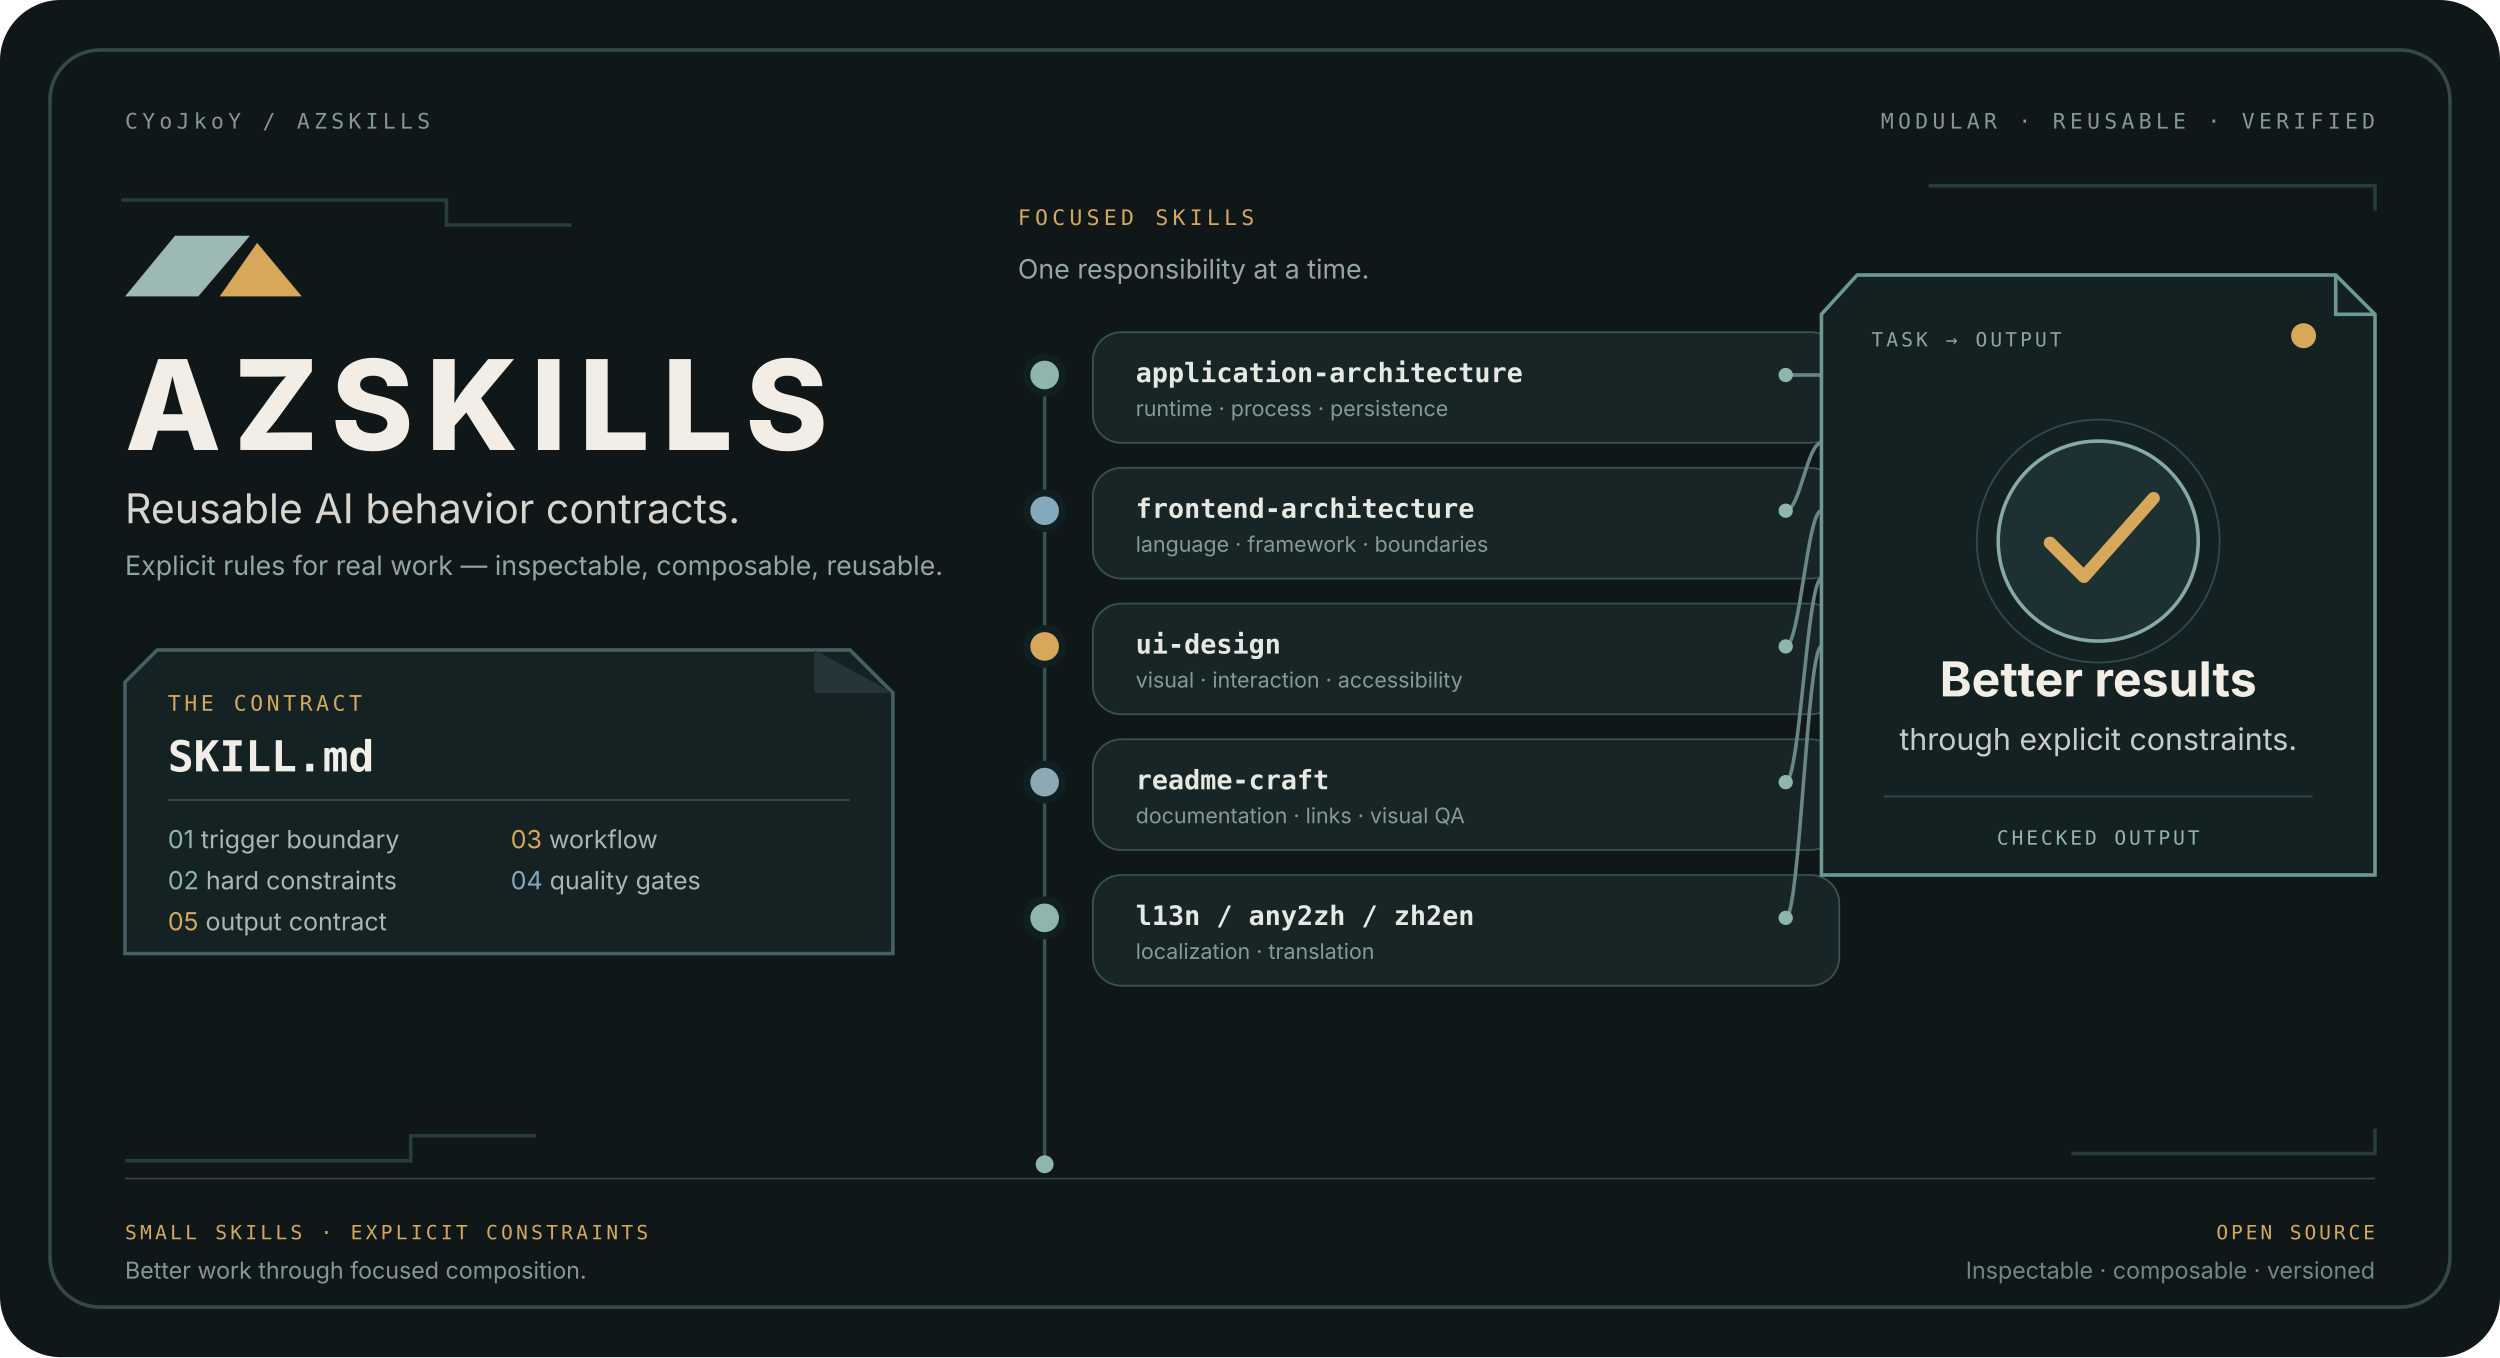
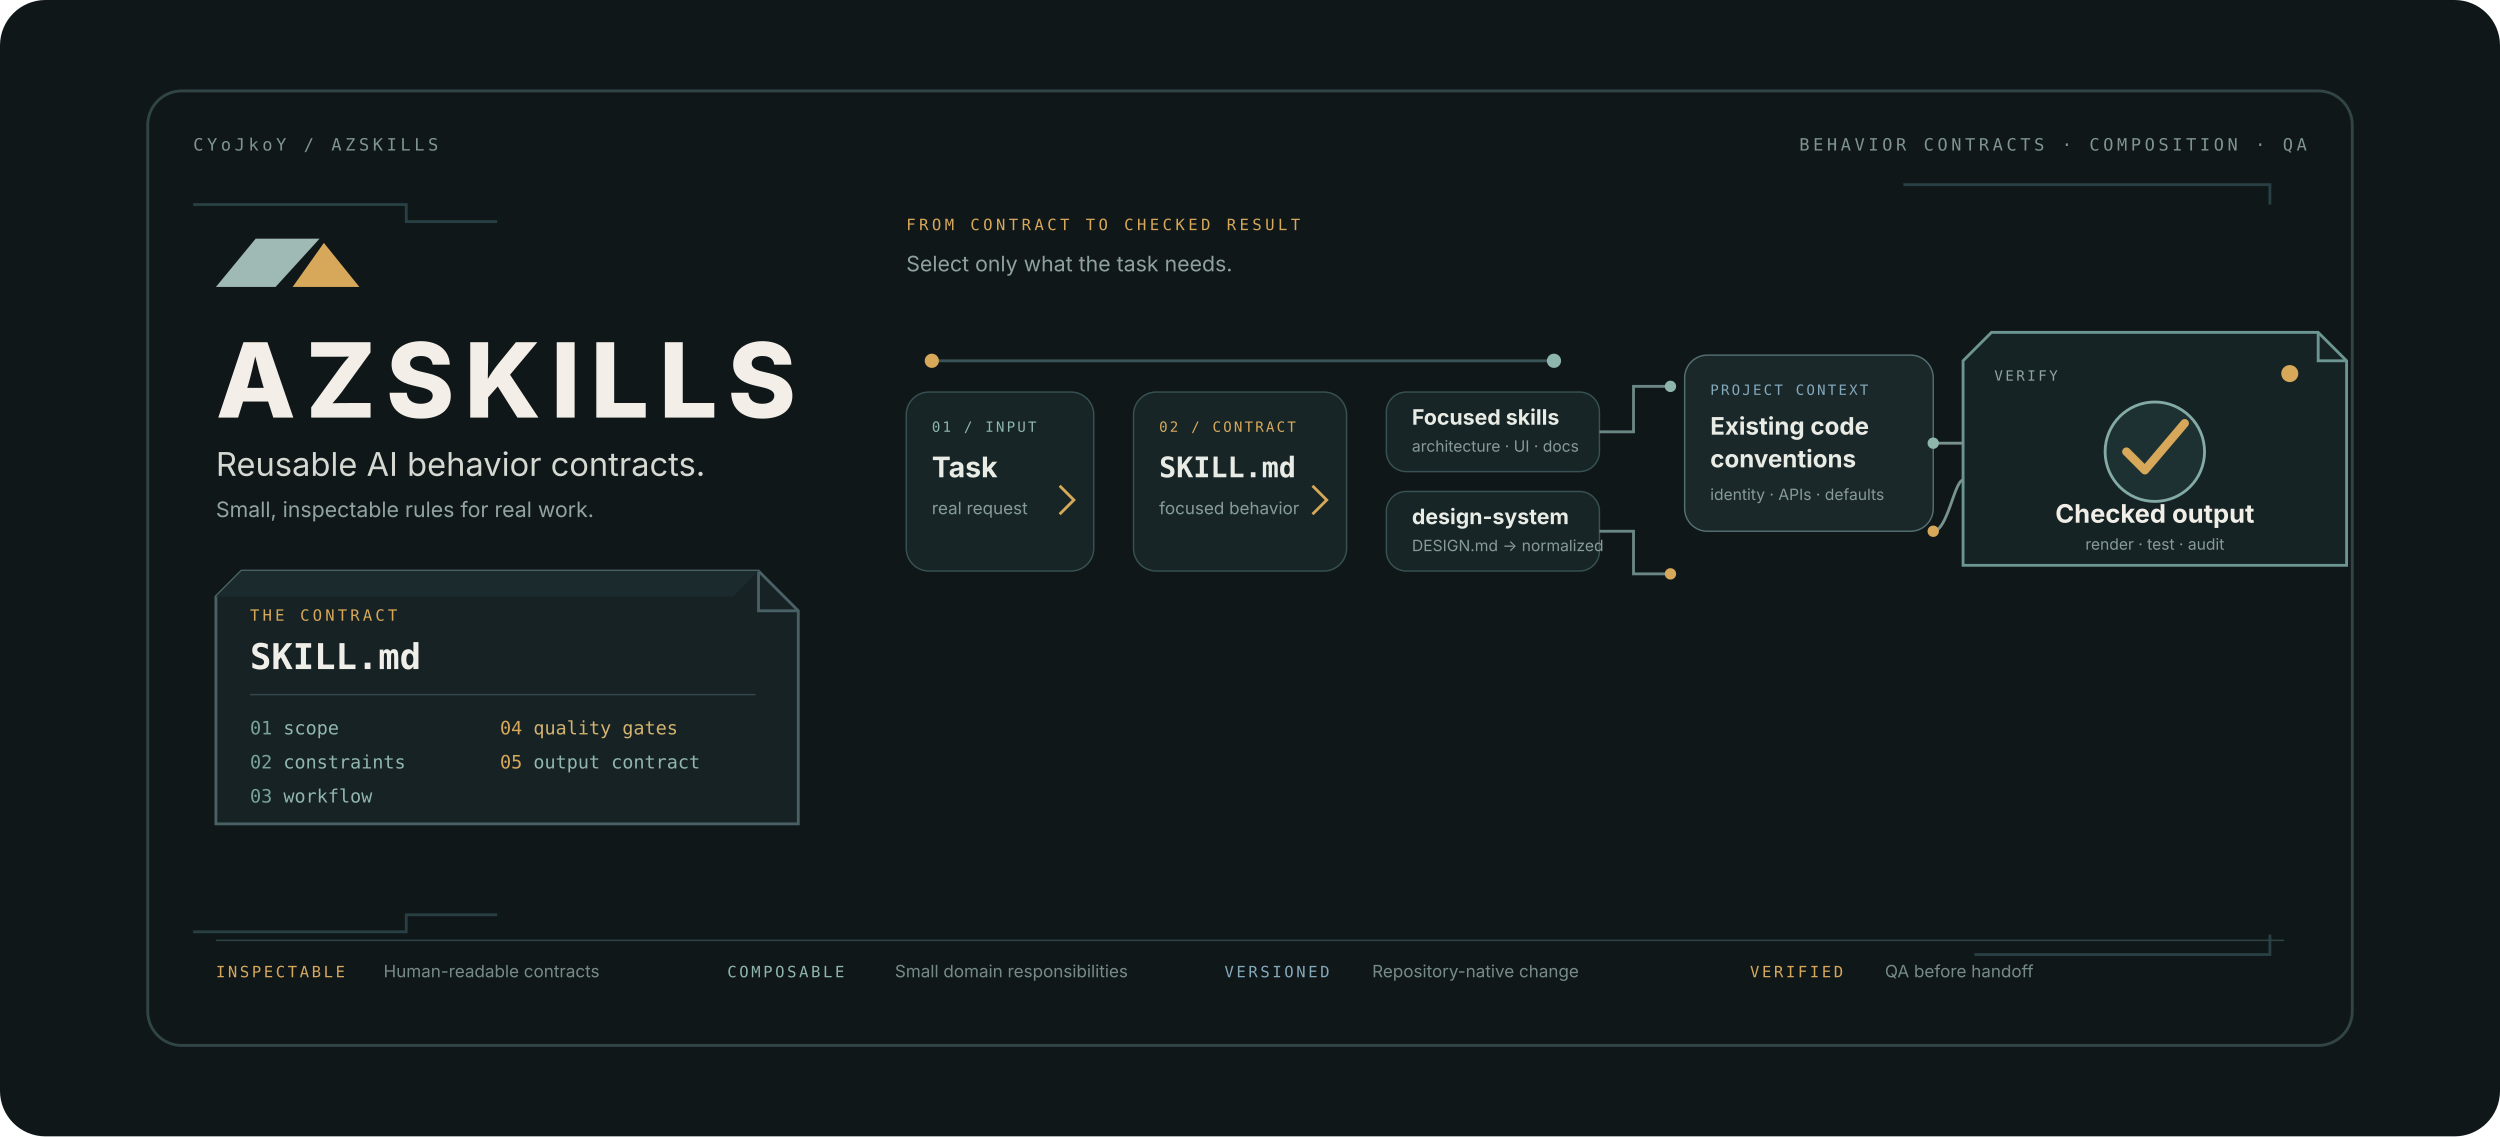
- <svg xmlns="http://www.w3.org/2000/svg" viewBox="0 0 1400 760" role="img" aria-labelledby="title desc">
-   <rect width="1400" height="760" rx="34" fill="#0f1719" />
-   <rect x="28" y="28" width="1344" height="704" rx="28" fill="none" stroke="#34484a" stroke-width="2" />
-   <g fill="none" stroke="#294043" stroke-width="2" opacity="0.9">
-     <path d="M68 112 H250 V126 H320" />
-     <path d="M1080 104 H1330 V118" />
-     <path d="M1160 646 H1330 V632" />
-     <path d="M70 650 H230 V636 H300" />
-   </g>
-   <g font-family="Inter, Segoe UI, Arial, sans-serif">
-     <g font-family="Cascadia Code, Consolas, monospace" font-size="12" letter-spacing="2.4" fill="#839796">
-       <text x="70" y="72">CYoJkoY / AZSKILLS</text>
-       <text x="1330" y="72" text-anchor="end">MODULAR · REUSABLE · VERIFIED</text>
+ <svg xmlns="http://www.w3.org/2000/svg" viewBox="0 0 1760 800" role="img" aria-labelledby="title desc">
+   <rect width="1760" height="800" rx="32" fill="#101719" />
+   <g transform="translate(80 40)">
+     <rect x="24" y="24" width="1552" height="672" rx="24" fill="none" stroke="#314547" stroke-width="2" />
+     <g fill="none" stroke="#284043" stroke-width="2">
+       <path d="M56 104 H206 V116 H270" />
+       <path d="M1260 90 H1518 V104" />
+       <path d="M56 616 H206 V604 H270" />
+       <path d="M1310 632 H1518 V618" />
    </g>
-     <g transform="translate(70 132)">
-       <g>
-         <path d="M0 34 L28 0 H70 L41 34 Z" fill="#9db9b4" />
-         <path d="M53 34 L74 4 L99 34 Z" fill="#d7a85a" />
+     <g font-family="Inter, Segoe UI, Arial, sans-serif">
+       <g font-family="Cascadia Code, Consolas, monospace" font-size="12" letter-spacing="2.5" fill="#7f9492">
+         <text x="56" y="66">CYoJkoY / AZSKILLS</text>
+         <text x="1544" y="66" text-anchor="end">BEHAVIOR CONTRACTS · COMPOSITION · QA</text>
      </g>
-       <text x="0" y="120" fill="#f2eee5" font-size="70" font-weight="760" letter-spacing="7">AZSKILLS</text>
-       <text x="0" y="161" fill="#d7d5cd" font-size="23">Reusable AI behavior contracts.</text>
-       <text x="0" y="190" fill="#91a5a3" font-size="15">Explicit rules for real work — inspectable, composable, reusable.</text>
-       <g transform="translate(0 232)">
-         <path d="M0 18 L18 0 H406 L430 24 V170 H0 Z" fill="#152224" stroke="#466063" stroke-width="2" />
-         <path d="M386 0 L430 24 H386 Z" fill="#263638" />
-         <text x="24" y="34" fill="#d7a85a" font-family="Cascadia Code, Consolas, monospace" font-size="12" letter-spacing="2">THE CONTRACT</text>
-         <text x="24" y="68" fill="#f1eee7" font-family="Cascadia Code, Consolas, monospace" font-size="24" font-weight="700">SKILL.md</text>
-         <line x1="24" y1="84" x2="406" y2="84" stroke="#33494c" />
-         <g font-size="14" fill="#a7b7b4">
-           <text x="24" y="111">
-             <tspan fill="#8fb6ad">01</tspan> trigger boundary</text>
-           <text x="24" y="134">
-             <tspan fill="#8fb6ad">02</tspan> hard constraints</text>
-           <text x="216" y="111">
-             <tspan fill="#d7a85a">03</tspan> workflow</text>
-           <text x="216" y="134">
-             <tspan fill="#84a9bb">04</tspan> quality gates</text>
-           <text x="24" y="157">
-             <tspan fill="#d7a85a">05</tspan> output contract</text>
+       <g transform="translate(72 126)">
+         <g transform="translate(0 2)">
+           <path d="M0 34 L28 0 H73 L42 34 Z" fill="#9fbab5" />
+           <path d="M54 34 L76 3 L101 34 Z" fill="#d7a85a" />
+         </g>
+         <text x="0" y="128" fill="#f3efe8" font-size="73" font-weight="760" letter-spacing="7">AZSKILLS</text>
+         <text x="0" y="169" fill="#d6d9d2" font-size="23">Reusable AI behavior contracts.</text>
+         <text x="0" y="198" fill="#91a3a2" font-size="15">Small, inspectable rules for real work.</text>
+         <g transform="translate(0 236)">
+           <path d="M0 18 L18 0 H382 L410 28 V178 H0 Z" fill="#162224" stroke="#496064" stroke-width="2" />
+           <path d="M382 0 V28 H410" fill="none" stroke="#496064" stroke-width="2" />
+           <path d="M18 0 H382 L364 18 H0 Z" fill="#1b2a2c" />
+           <text x="24" y="35" fill="#d7a85a" font-family="Cascadia Code, Consolas, monospace" font-size="11" letter-spacing="2.2">THE CONTRACT</text>
+           <text x="24" y="69" fill="#f0eee8" font-family="Cascadia Code, Consolas, monospace" font-size="25" font-weight="700">SKILL.md</text>
+           <line x1="24" y1="87" x2="380" y2="87" stroke="#33484b" />
+           <g font-family="Cascadia Code, Consolas, monospace" font-size="13">
+             <text x="24" y="115" fill="#91b7af">
+               <tspan fill="#78a29b">01</tspan> scope</text>
+             <text x="24" y="139" fill="#91b7af">
+               <tspan fill="#78a29b">02</tspan> constraints</text>
+             <text x="24" y="163" fill="#91b7af">
+               <tspan fill="#78a29b">03</tspan> workflow</text>
+             <text x="200" y="115" fill="#d4b36f">
+               <tspan fill="#d7a85a">04</tspan> quality gates</text>
+             <text x="200" y="139" fill="#91b7af">
+               <tspan fill="#d7a85a">05</tspan> output contract</text>
+           </g>
+         </g>
+       </g>
+       <g transform="translate(558 122)">
+         <text x="0" y="0" fill="#d7a85a" font-family="Cascadia Code, Consolas, monospace" font-size="11" letter-spacing="2.4">FROM CONTRACT TO CHECKED RESULT</text>
+         <text x="0" y="29" fill="#8ea19f" font-size="15">Select only what the task needs.</text>
+         <path d="M18 92 H456" fill="none" stroke="#3a5557" stroke-width="2" />
+         <circle cx="18" cy="92" r="5" fill="#d7a85a" />
+         <circle cx="456" cy="92" r="5" fill="#8fb6ad" />
+         <g transform="translate(0 58)">
+           <rect x="0" y="56" width="132" height="126" rx="16" fill="#172527" stroke="#385254" />
+           <text x="18" y="84" fill="#8fb6ad" font-family="Cascadia Code, Consolas, monospace" font-size="10" letter-spacing="1.5">01 / INPUT</text>
+           <text x="18" y="116" fill="#e9ebe5" font-size="20" font-weight="700">Task</text>
+           <text x="18" y="142" fill="#879b99" font-size="12">real request</text>
+           <path d="M108 122 L118 132 L108 142" fill="none" stroke="#d7a85a" stroke-width="2" />
+         </g>
+         <g transform="translate(160 58)">
+           <rect x="0" y="56" width="150" height="126" rx="16" fill="#172527" stroke="#385254" />
+           <text x="18" y="84" fill="#d7a85a" font-family="Cascadia Code, Consolas, monospace" font-size="10" letter-spacing="1.5">02 / CONTRACT</text>
+           <text x="18" y="116" fill="#e9ebe5" font-family="Cascadia Code, Consolas, monospace" font-size="20" font-weight="700">SKILL.md</text>
+           <text x="18" y="142" fill="#879b99" font-size="12">focused behavior</text>
+           <path d="M126 122 L136 132 L126 142" fill="none" stroke="#d7a85a" stroke-width="2" />
+         </g>
+         <g transform="translate(338 58)">
+           <rect x="0" y="56" width="150" height="56" rx="14" fill="#172527" stroke="#385254" />
+           <text x="18" y="79" fill="#e9ebe5" font-size="15" font-weight="700">Focused skills</text>
+           <text x="18" y="98" fill="#879b99" font-size="11">architecture · UI · docs</text>
+           <rect x="0" y="126" width="150" height="56" rx="14" fill="#172527" stroke="#385254" />
+           <text x="18" y="149" fill="#e9ebe5" font-size="15" font-weight="700">design-system</text>
+           <text x="18" y="168" fill="#879b99" font-size="11">DESIGN.md → normalized</text>
+         </g>
+         <path d="M488 142 H512 V110 H538" fill="none" stroke="#6a8785" stroke-width="2" />
+         <path d="M488 212 H512 V242 H538" fill="none" stroke="#6a8785" stroke-width="2" />
+         <circle cx="538" cy="110" r="4" fill="#8fb6ad" />
+         <circle cx="538" cy="242" r="4" fill="#d7a85a" />
+         <g transform="translate(548 88)">
+           <rect x="0" y="0" width="175" height="124" rx="16" fill="#1a282a" stroke="#557074" />
+           <text x="18" y="28" fill="#84a9bb" font-family="Cascadia Code, Consolas, monospace" font-size="10" letter-spacing="1.5">PROJECT CONTEXT</text>
+           <text x="18" y="56" fill="#e9ebe5" font-size="17" font-weight="700">Existing code</text>
+           <text x="18" y="79" fill="#e9ebe5" font-size="17" font-weight="700">conventions</text>
+           <text x="18" y="102" fill="#879b99" font-size="11">identity · APIs · defaults</text>
+         </g>
+         <g transform="translate(744 72)">
+           <path d="M20 0 H250 L270 20 V164 H0 V20 Z" fill="#152325" stroke="#6c9692" stroke-width="2" />
+           <path d="M250 0 V20 H270" fill="none" stroke="#6c9692" stroke-width="2" />
+           <text x="22" y="34" fill="#8ea5a2" font-family="Cascadia Code, Consolas, monospace" font-size="10" letter-spacing="1.7">VERIFY</text>
+           <circle cx="230" cy="29" r="6" fill="#d7a85a" />
+           <circle cx="135" cy="84" r="35" fill="#1d3032" stroke="#83aaa5" stroke-width="2" />
+           <path d="M115 84 L128 97 L156 64" fill="none" stroke="#d7a85a" stroke-width="6" stroke-linecap="round" stroke-linejoin="round" />
+           <text x="135" y="134" text-anchor="middle" fill="#f1eee7" font-size="18" font-weight="700">Checked output</text>
+           <text x="135" y="153" text-anchor="middle" fill="#879b99" font-size="11">render · test · audit</text>
+         </g>
+         <path d="M723 150 H744" fill="none" stroke="#78938f" stroke-width="2" />
+         <path d="M723 212 C733 212 738 176 744 176" fill="none" stroke="#78938f" stroke-width="2" />
+         <circle cx="723" cy="150" r="4" fill="#8fb6ad" />
+         <circle cx="723" cy="212" r="4" fill="#d7a85a" />
+       </g>
+       <g transform="translate(72 622)">
+         <line x1="0" y1="0" x2="1456" y2="0" stroke="#304547" />
+         <g transform="translate(0 26)">
+           <text x="0" y="0" fill="#d7a85a" font-family="Cascadia Code, Consolas, monospace" font-size="11" letter-spacing="1.8">INSPECTABLE</text>
+           <text x="118" y="0" fill="#768b89" font-size="12">Human-readable contracts</text>
+         </g>
+         <g transform="translate(360 26)">
+           <text x="0" y="0" fill="#8fb6ad" font-family="Cascadia Code, Consolas, monospace" font-size="11" letter-spacing="1.8">COMPOSABLE</text>
+           <text x="118" y="0" fill="#768b89" font-size="12">Small domain responsibilities</text>
+         </g>
+         <g transform="translate(710 26)">
+           <text x="0" y="0" fill="#84a9bb" font-family="Cascadia Code, Consolas, monospace" font-size="11" letter-spacing="1.8">VERSIONED</text>
+           <text x="104" y="0" fill="#768b89" font-size="12">Repository-native change</text>
+         </g>
+         <g transform="translate(1080 26)">
+           <text x="0" y="0" fill="#d7a85a" font-family="Cascadia Code, Consolas, monospace" font-size="11" letter-spacing="1.8">VERIFIED</text>
+           <text x="95" y="0" fill="#768b89" font-size="12">QA before handoff</text>
        </g>
      </g>
    </g>
-     <g transform="translate(570 126)">
-       <text x="0" y="0" fill="#d7a85a" font-family="Cascadia Code, Consolas, monospace" font-size="12" letter-spacing="2.4">FOCUSED SKILLS</text>
-       <text x="0" y="30" fill="#94a7a5" font-size="15">One responsibility at a time.</text>
-       <path d="M15 84 V526" fill="none" stroke="#385254" stroke-width="2" />
-       <circle cx="15" cy="84" r="5" fill="#d7a85a" />
-       <circle cx="15" cy="526" r="5" fill="#8fb6ad" />
-       <g transform="translate(0 60)">
-         <circle cx="15" cy="24" r="10" fill="#8fb6ad" stroke="#102022" stroke-width="4" />
-         <rect x="42" y="0" width="418" height="62" rx="16" fill="#172527" stroke="#385254" />
-         <text x="66" y="28" fill="#e6e8e2" font-family="Cascadia Code, Consolas, monospace" font-size="15" font-weight="700">application-architecture</text>
-         <text x="66" y="47" fill="#859a98" font-size="12">runtime · process · persistence</text>
-       </g>
-       <g transform="translate(0 136)">
-         <circle cx="15" cy="24" r="10" fill="#84a9bb" stroke="#102022" stroke-width="4" />
-         <rect x="42" y="0" width="418" height="62" rx="16" fill="#172527" stroke="#385254" />
-         <text x="66" y="28" fill="#e6e8e2" font-family="Cascadia Code, Consolas, monospace" font-size="15" font-weight="700">frontend-architecture</text>
-         <text x="66" y="47" fill="#859a98" font-size="12">language · framework · boundaries</text>
-       </g>
-       <g transform="translate(0 212)">
-         <circle cx="15" cy="24" r="10" fill="#d7a85a" stroke="#102022" stroke-width="4" />
-         <rect x="42" y="0" width="418" height="62" rx="16" fill="#172527" stroke="#385254" />
-         <text x="66" y="28" fill="#e6e8e2" font-family="Cascadia Code, Consolas, monospace" font-size="15" font-weight="700">ui-design</text>
-         <text x="66" y="47" fill="#859a98" font-size="12">visual · interaction · accessibility</text>
-       </g>
-       <g transform="translate(0 288)">
-         <circle cx="15" cy="24" r="10" fill="#8aa9b5" stroke="#102022" stroke-width="4" />
-         <rect x="42" y="0" width="418" height="62" rx="16" fill="#172527" stroke="#385254" />
-         <text x="66" y="28" fill="#e6e8e2" font-family="Cascadia Code, Consolas, monospace" font-size="15" font-weight="700">readme-craft</text>
-         <text x="66" y="47" fill="#859a98" font-size="12">documentation · links · visual QA</text>
-       </g>
-       <g transform="translate(0 364)">
-         <circle cx="15" cy="24" r="10" fill="#8fb6ad" stroke="#102022" stroke-width="4" />
-         <rect x="42" y="0" width="418" height="62" rx="16" fill="#172527" stroke="#385254" />
-         <text x="66" y="28" fill="#e6e8e2" font-family="Cascadia Code, Consolas, monospace" font-size="15" font-weight="700">l13n / any2zh / zh2en</text>
-         <text x="66" y="47" fill="#859a98" font-size="12">localization · translation</text>
-       </g>
-     </g>
-     <g fill="none" stroke="#6b8785" stroke-width="2">
-       <path d="M1000 210 C1008 210 1012 210 1020 210" />
-       <path d="M1000 286 C1008 286 1012 248 1020 248" />
-       <path d="M1000 362 C1008 362 1012 286 1020 286" />
-       <path d="M1000 438 C1008 438 1012 324 1020 324" />
-       <path d="M1000 514 C1008 514 1012 362 1020 362" />
-     </g>
-     <g fill="#8fb6ad">
-       <circle cx="1000" cy="210" r="4" />
-       <circle cx="1000" cy="286" r="4" />
-       <circle cx="1000" cy="362" r="4" />
-       <circle cx="1000" cy="438" r="4" />
-       <circle cx="1000" cy="514" r="4" />
-     </g>
-     <g transform="translate(1020 154)">
-       <path d="M20 0 H288 L310 22 V336 H0 V22 Z" fill="#142123" stroke="#6d9894" stroke-width="2" />
-       <path d="M288 0 V22 H310" fill="none" stroke="#6d9894" stroke-width="2" />
-       <text x="28" y="40" fill="#8ea5a2" font-family="Cascadia Code, Consolas, monospace" font-size="11" letter-spacing="1.7">TASK → OUTPUT</text>
-       <circle cx="270" cy="34" r="7" fill="#d7a85a" />
-       <g transform="translate(88 82)">
-         <circle cx="67" cy="67" r="56" fill="#1d3032" stroke="#87aaa5" stroke-width="2" />
-         <path d="M40 68 L59 87 L98 43" fill="none" stroke="#d7a85a" stroke-width="7" stroke-linecap="round" stroke-linejoin="round" />
-         <circle cx="67" cy="67" r="68" fill="none" stroke="#314a4c" stroke-width="1" />
-       </g>
-       <text x="155" y="236" text-anchor="middle" fill="#f2eee6" font-size="27" font-weight="750">Better results</text>
-       <text x="155" y="266" text-anchor="middle" fill="#c7ccc6" font-size="17">through explicit constraints.</text>
-       <line x1="35" y1="292" x2="275" y2="292" stroke="#32474a" />
-       <text x="155" y="319" text-anchor="middle" fill="#91b5ad" font-family="Cascadia Code, Consolas, monospace" font-size="11" letter-spacing="1.6">CHECKED OUTPUT</text>
-     </g>
-     <line x1="70" y1="660" x2="1330" y2="660" stroke="#304446" />
-     <g transform="translate(70 694)">
-       <text x="0" y="0" fill="#d7a85a" font-family="Cascadia Code, Consolas, monospace" font-size="11" letter-spacing="1.8">SMALL SKILLS · EXPLICIT CONSTRAINTS</text>
-       <text x="0" y="22" fill="#849795" font-size="13">Better work through focused composition.</text>
-     </g>
-     <g transform="translate(1330 694)">
-       <text x="0" y="0" text-anchor="end" fill="#d7a85a" font-family="Cascadia Code, Consolas, monospace" font-size="11" letter-spacing="1.6">OPEN SOURCE</text>
-       <text x="0" y="22" text-anchor="end" fill="#718785" font-size="13">Inspectable · composable · versioned</text>
-     </g>
  </g>
</svg>
